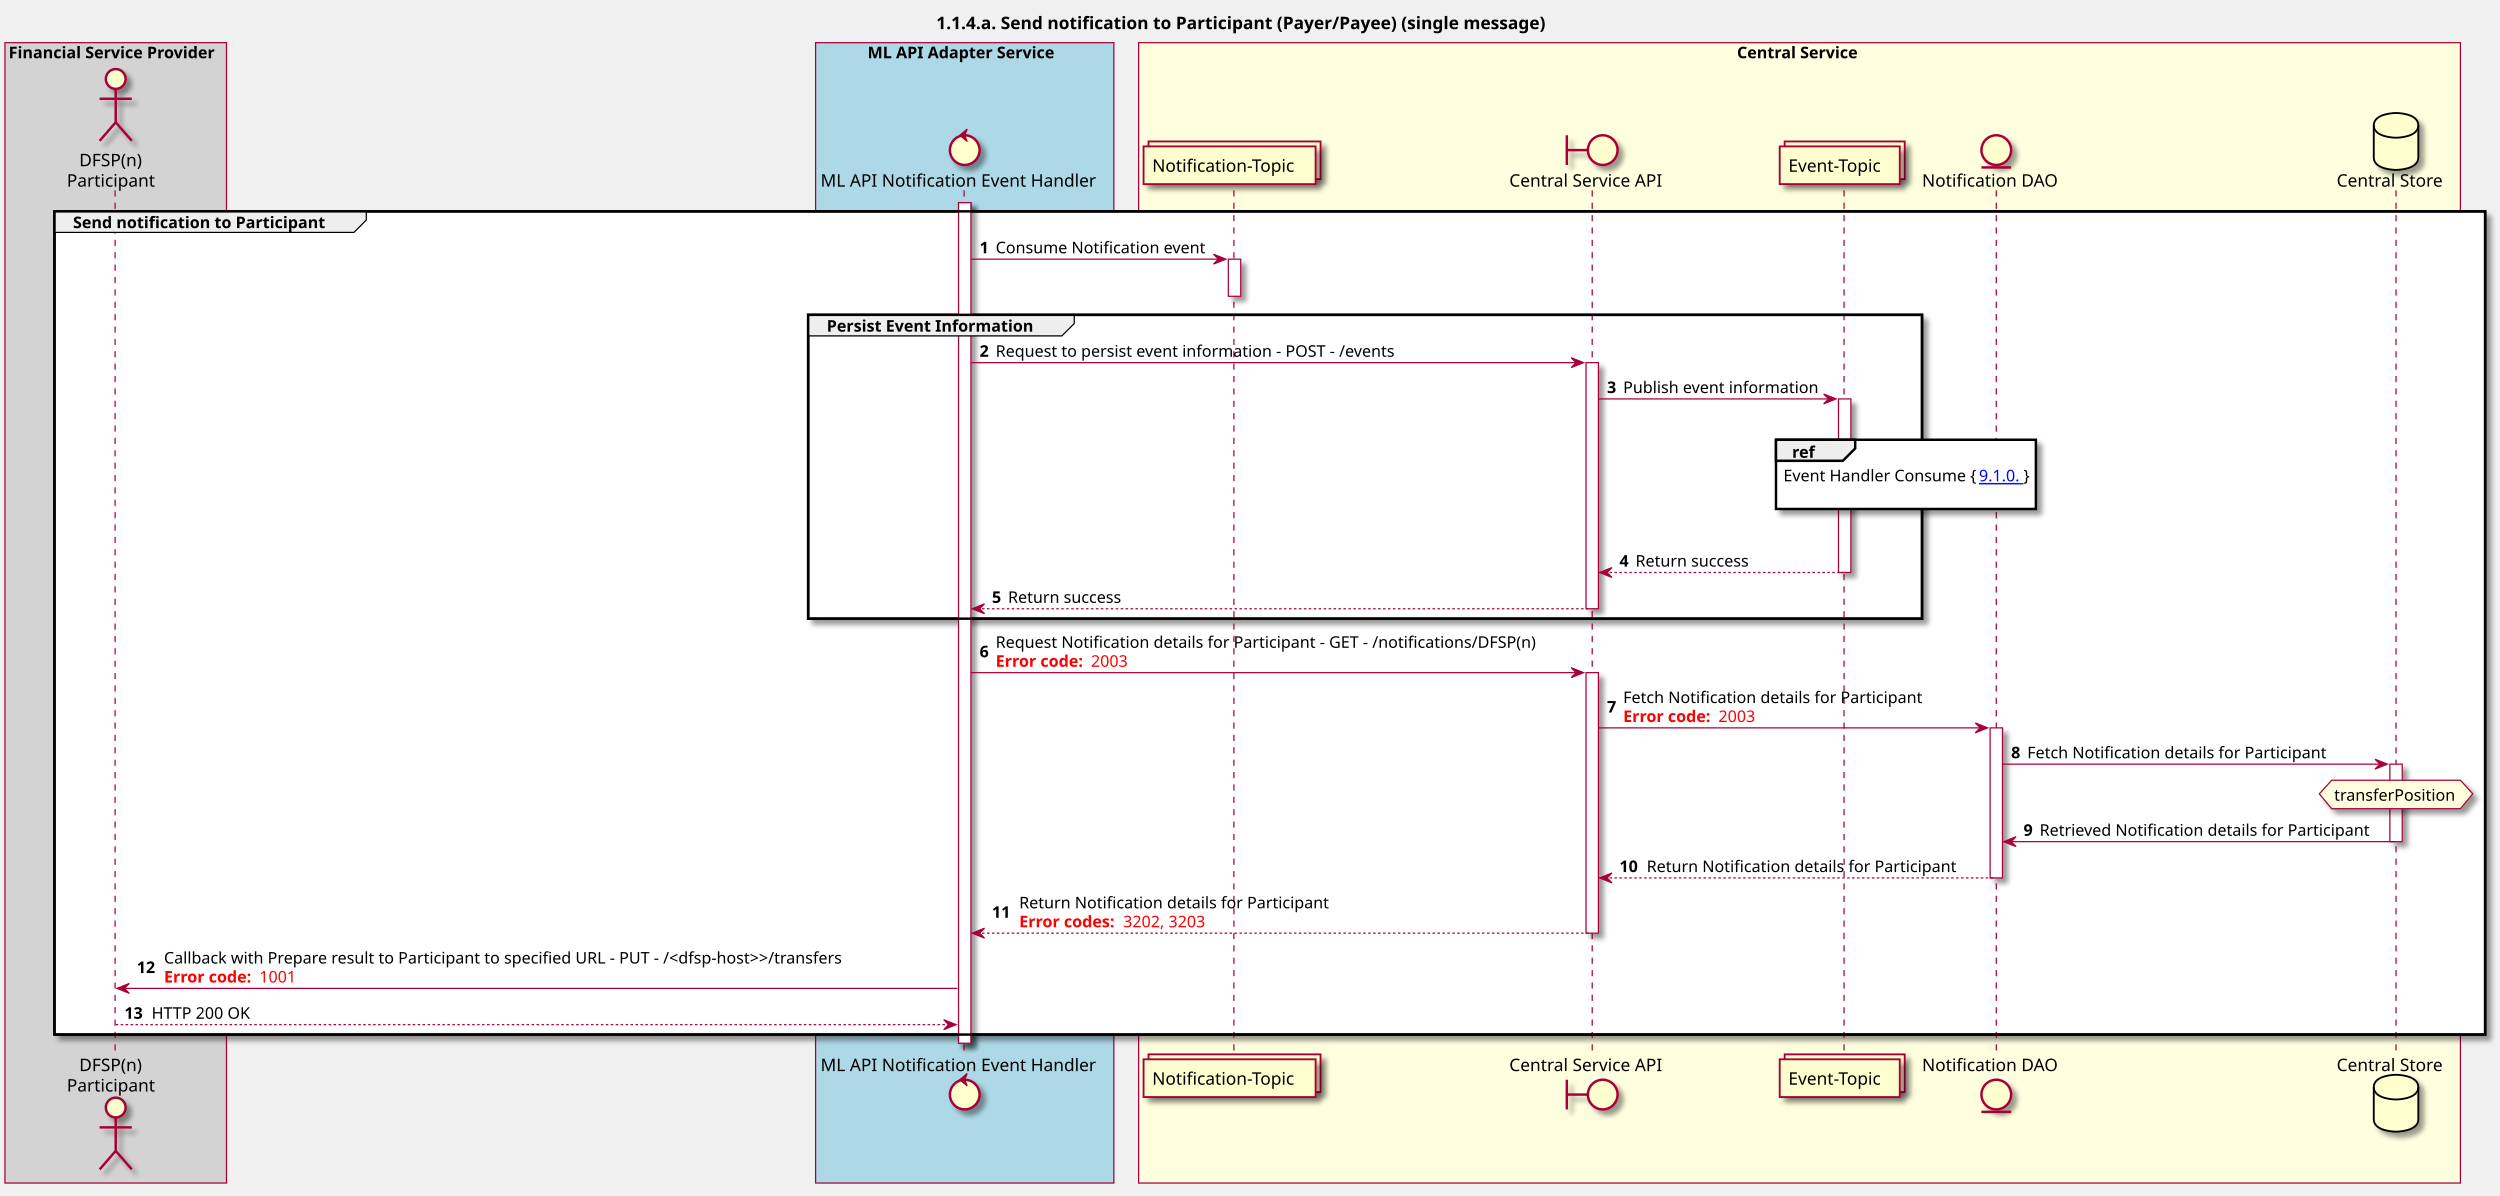
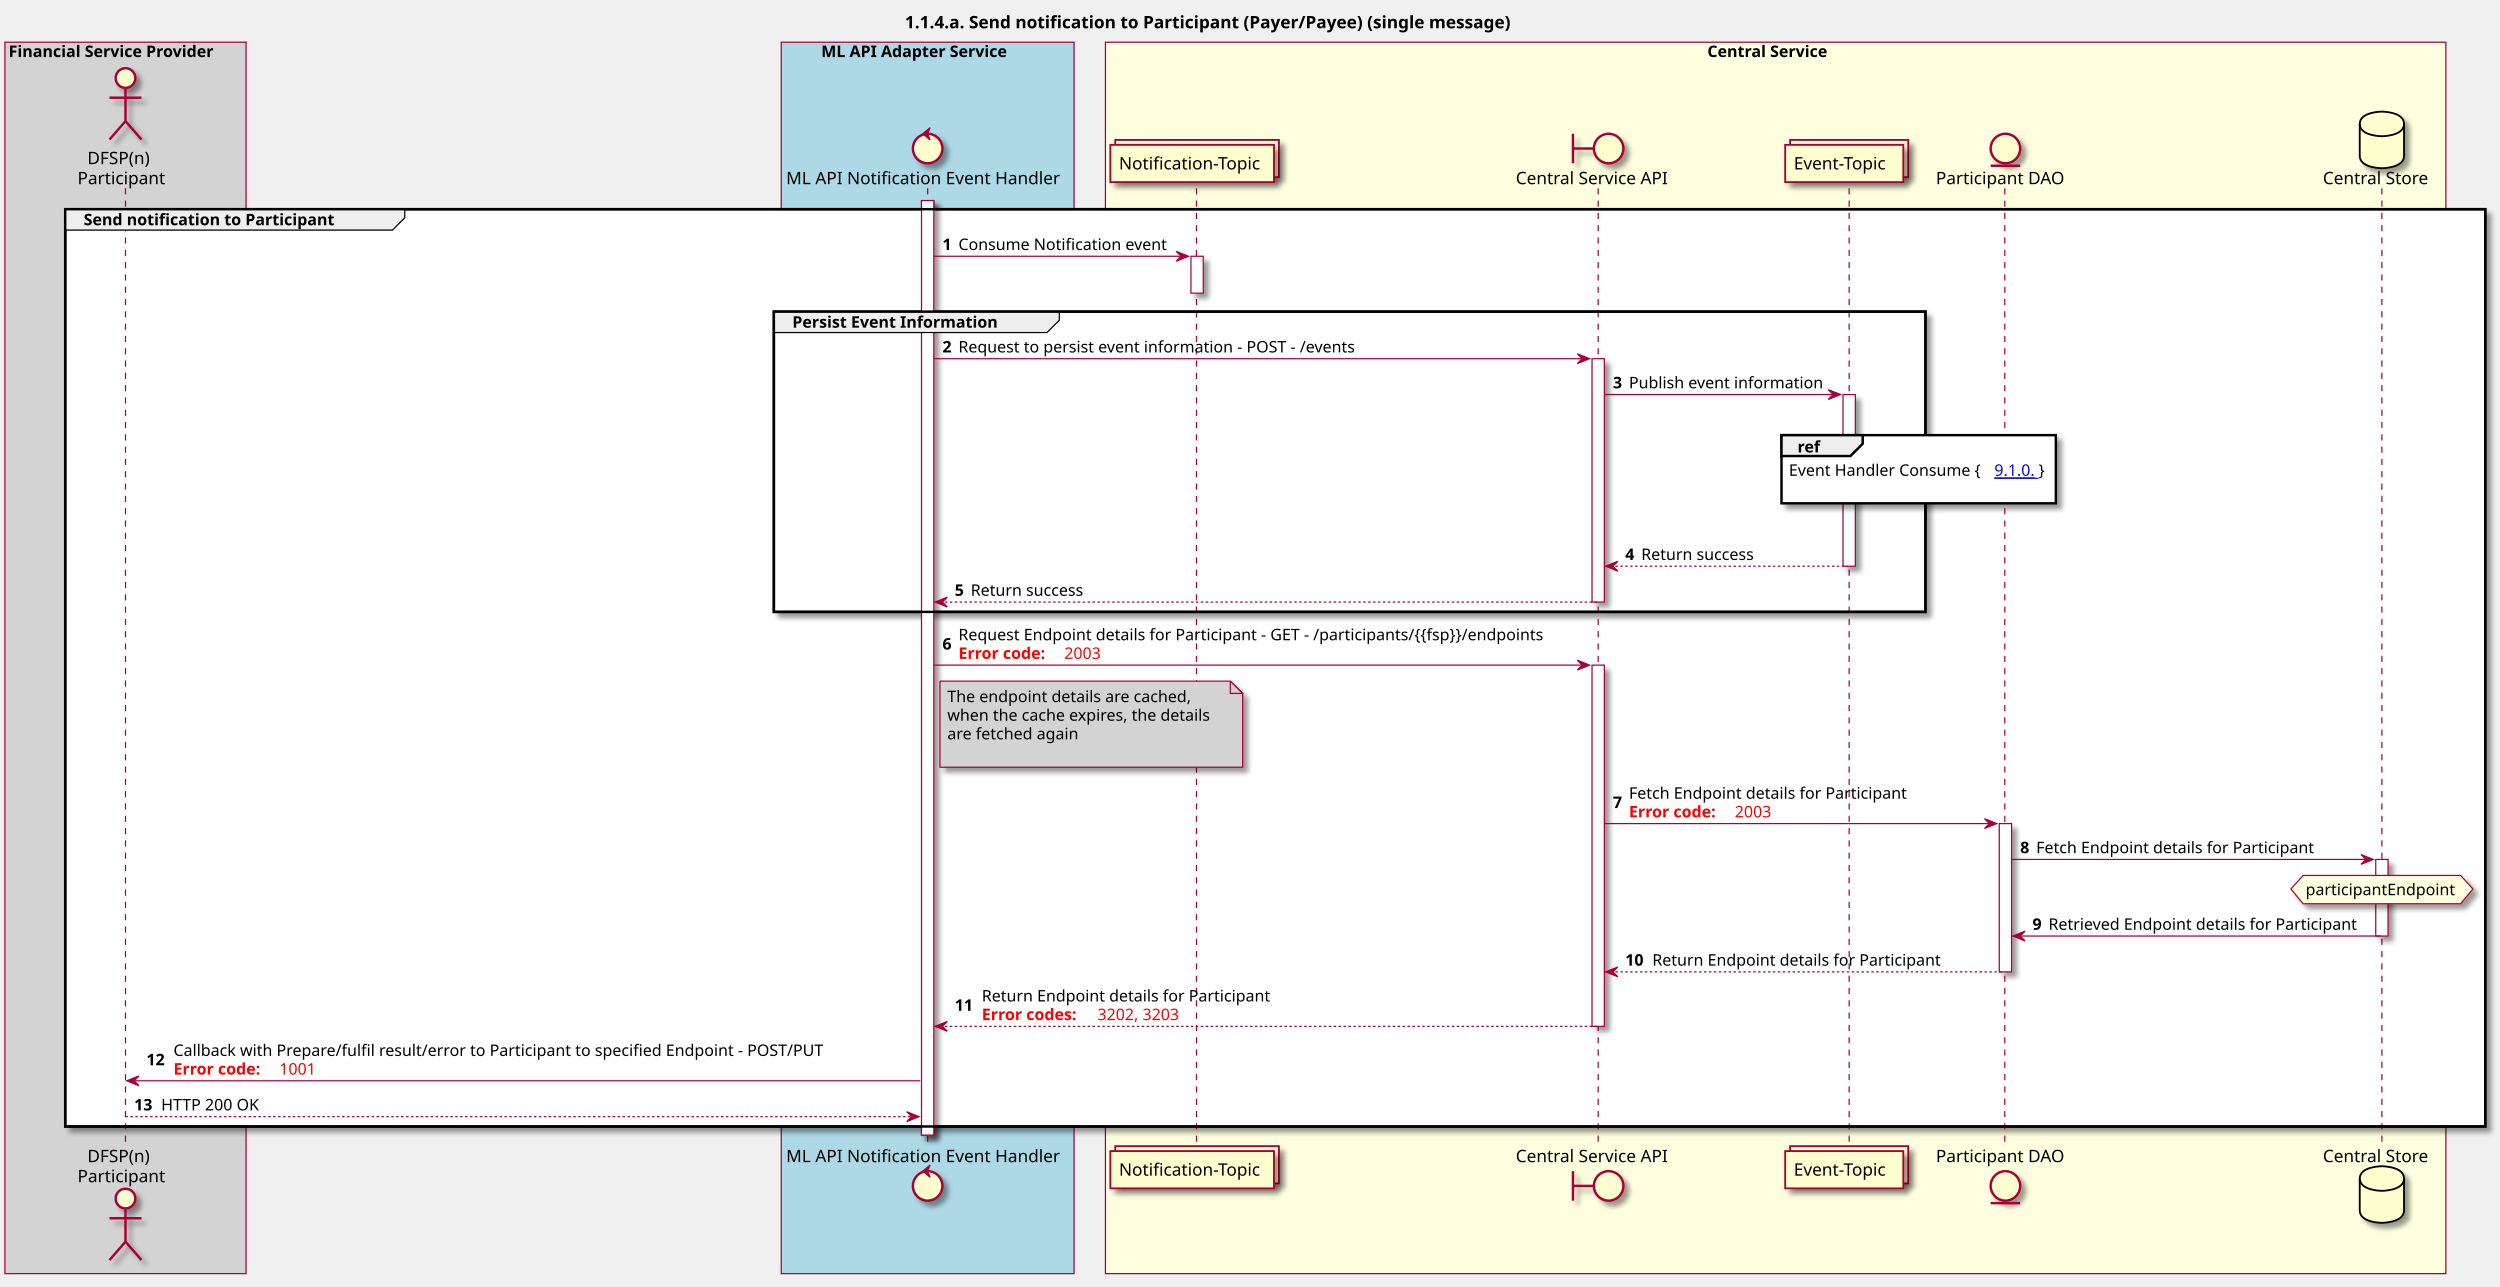
- <svg xmlns="http://www.w3.org/2000/svg" xmlns:xlink="http://www.w3.org/1999/xlink" contentScriptType="application/ecmascript" contentStyleType="text/css" height="966px" preserveAspectRatio="none" style="width:2020px;height:966px;" version="1.1" viewBox="0 0 2020 966" width="2020px" zoomAndPan="magnify">
+ <svg xmlns="http://www.w3.org/2000/svg" xmlns:xlink="http://www.w3.org/1999/xlink" contentScriptType="application/ecmascript" contentStyleType="text/css" height="1046px" preserveAspectRatio="none" style="width:2032px;height:1046px;" version="1.1" viewBox="0 0 2032 1046" width="2032px" zoomAndPan="magnify">
  <defs>
-     <filter height="300%" id="f4esg9w4hob68" width="300%" x="-1" y="-1">
+     <filter height="300%" id="fhhqsnhbnl00g" width="300%" x="-1" y="-1">
      <feGaussianBlur result="blurOut" stdDeviation="2.0" />
      <feColorMatrix in="blurOut" result="blurOut2" type="matrix" values="0 0 0 0 0 0 0 0 0 0 0 0 0 0 0 0 0 0 .4 0" />
      <feOffset dx="4.0" dy="4.0" in="blurOut2" result="blurOut3" />
      <feBlend in="SourceGraphic" in2="blurOut3" mode="normal" />
    </filter>
  </defs>
  <g>
-     <text fill="#000000" font-family="sans-serif" font-size="14" font-weight="bold" lengthAdjust="spacingAndGlyphs" textLength="508" x="756.5" y="23.535">1.1.4.a. Send notification to Participant (Payer/Payee) (single message)</text>
-     <rect fill="#D3D3D3" height="921.406" style="stroke: #A80036; stroke-width: 1.0;" width="179" x="4" y="34.488" />
-     <text fill="#000000" font-family="sans-serif" font-size="13" font-weight="bold" lengthAdjust="spacingAndGlyphs" textLength="173" x="7" y="47.057">Financial Service Provider</text>
-     <rect fill="#ADD8E6" height="921.406" style="stroke: #A80036; stroke-width: 1.0;" width="241" x="659" y="34.488" />
-     <text fill="#000000" font-family="sans-serif" font-size="13" font-weight="bold" lengthAdjust="spacingAndGlyphs" textLength="157" x="701" y="47.057">ML API Adapter Service</text>
-     <rect fill="#FFFFE0" height="921.406" style="stroke: #A80036; stroke-width: 1.0;" width="1068" x="920" y="34.488" />
-     <text fill="#000000" font-family="sans-serif" font-size="13" font-weight="bold" lengthAdjust="spacingAndGlyphs" textLength="101" x="1403.5" y="47.057">Central Service</text>
-     <rect fill="#FFFFFF" filter="url(#f4esg9w4hob68)" height="679.143" style="stroke: #A80036; stroke-width: 1.0;" width="10" x="774.5" y="163.775" />
-     <rect fill="#FFFFFF" filter="url(#f4esg9w4hob68)" height="30" style="stroke: #A80036; stroke-width: 1.0;" width="10" x="992.5" y="209.397" />
-     <rect fill="#FFFFFF" filter="url(#f4esg9w4hob68)" height="198.863" style="stroke: #A80036; stroke-width: 1.0;" width="10" x="1281.5" y="293.018" />
-     <rect fill="#FFFFFF" filter="url(#f4esg9w4hob68)" height="210.484" style="stroke: #A80036; stroke-width: 1.0;" width="10" x="1281.5" y="543.502" />
-     <rect fill="#FFFFFF" filter="url(#f4esg9w4hob68)" height="140.242" style="stroke: #A80036; stroke-width: 1.0;" width="10" x="1485.5" y="322.328" />
-     <rect fill="#FFFFFF" filter="url(#f4esg9w4hob68)" height="121.242" style="stroke: #A80036; stroke-width: 1.0;" width="10" x="1608" y="588.123" />
-     <rect fill="#FFFFFF" filter="url(#f4esg9w4hob68)" height="62.621" style="stroke: #A80036; stroke-width: 1.0;" width="10" x="1931" y="617.434" />
-     <rect fill="#FFFFFF" filter="url(#f4esg9w4hob68)" height="665.143" style="stroke: #000000; stroke-width: 2.0;" width="1964" x="44" y="170.775" />
-     <rect fill="#FFFFFF" filter="url(#f4esg9w4hob68)" height="245.484" style="stroke: #000000; stroke-width: 2.0;" width="900" x="653" y="254.397" />
-     <line style="stroke: #A80036; stroke-width: 1.0; stroke-dasharray: 5.0,5.0;" x1="93" x2="93" y1="153.775" y2="852.918" />
-     <line style="stroke: #A80036; stroke-width: 1.0; stroke-dasharray: 5.0,5.0;" x1="779" x2="779" y1="153.775" y2="852.918" />
-     <line style="stroke: #A80036; stroke-width: 1.0; stroke-dasharray: 5.0,5.0;" x1="997" x2="997" y1="153.775" y2="852.918" />
-     <line style="stroke: #A80036; stroke-width: 1.0; stroke-dasharray: 5.0,5.0;" x1="1286.5" x2="1286.5" y1="153.775" y2="852.918" />
-     <line style="stroke: #A80036; stroke-width: 1.0; stroke-dasharray: 5.0,5.0;" x1="1490" x2="1490" y1="153.775" y2="852.918" />
-     <line style="stroke: #A80036; stroke-width: 1.0; stroke-dasharray: 5.0,5.0;" x1="1613" x2="1613" y1="153.775" y2="852.918" />
-     <line style="stroke: #A80036; stroke-width: 1.0; stroke-dasharray: 5.0,5.0;" x1="1936" x2="1936" y1="153.775" y2="852.918" />
-     <text fill="#000000" font-family="sans-serif" font-size="14" lengthAdjust="spacingAndGlyphs" textLength="53" x="64" y="134.334">DFSP(n)</text>
-     <text fill="#000000" font-family="sans-serif" font-size="14" lengthAdjust="spacingAndGlyphs" textLength="73" x="54" y="150.822">Participant</text>
-     <ellipse cx="93.5" cy="63.799" fill="#FEFECE" filter="url(#f4esg9w4hob68)" rx="8" ry="8" style="stroke: #A80036; stroke-width: 2.0;" />
-     <path d="M93.5,71.799 L93.5,98.799 M80.5,79.799 L106.5,79.799 M93.5,98.799 L80.5,113.799 M93.5,98.799 L106.5,113.799 " fill="none" filter="url(#f4esg9w4hob68)" style="stroke: #A80036; stroke-width: 2.0;" />
-     <text fill="#000000" font-family="sans-serif" font-size="14" lengthAdjust="spacingAndGlyphs" textLength="53" x="64" y="865.453">DFSP(n)</text>
-     <text fill="#000000" font-family="sans-serif" font-size="14" lengthAdjust="spacingAndGlyphs" textLength="73" x="54" y="881.941">Participant</text>
-     <ellipse cx="93.5" cy="894.894" fill="#FEFECE" filter="url(#f4esg9w4hob68)" rx="8" ry="8" style="stroke: #A80036; stroke-width: 2.0;" />
-     <path d="M93.5,902.894 L93.5,929.894 M80.5,910.894 L106.5,910.894 M93.5,929.894 L80.5,944.894 M93.5,929.894 L106.5,944.894 " fill="none" filter="url(#f4esg9w4hob68)" style="stroke: #A80036; stroke-width: 2.0;" />
-     <text fill="#000000" font-family="sans-serif" font-size="14" lengthAdjust="spacingAndGlyphs" textLength="227" x="663" y="150.822">ML API Notification Event Handler</text>
-     <ellipse cx="779.5" cy="121.287" fill="#FEFECE" filter="url(#f4esg9w4hob68)" rx="12" ry="12" style="stroke: #A80036; stroke-width: 2.0;" />
-     <polygon fill="#A80036" points="775.5,109.287,781.5,104.287,779.5,109.287,781.5,114.287,775.5,109.287" style="stroke: #A80036; stroke-width: 1.0;" />
-     <text fill="#000000" font-family="sans-serif" font-size="14" lengthAdjust="spacingAndGlyphs" textLength="227" x="663" y="865.453">ML API Notification Event Handler</text>
-     <ellipse cx="779.5" cy="884.406" fill="#FEFECE" filter="url(#f4esg9w4hob68)" rx="12" ry="12" style="stroke: #A80036; stroke-width: 2.0;" />
-     <polygon fill="#A80036" points="775.5,872.406,781.5,867.406,779.5,872.406,781.5,877.406,775.5,872.406" style="stroke: #A80036; stroke-width: 1.0;" />
-     <rect fill="#FEFECE" filter="url(#f4esg9w4hob68)" height="30.488" style="stroke: #A80036; stroke-width: 1.5;" width="139" x="928" y="114.287" />
-     <rect fill="#FEFECE" filter="url(#f4esg9w4hob68)" height="30.488" style="stroke: #A80036; stroke-width: 1.5;" width="139" x="924" y="118.287" />
-     <text fill="#000000" font-family="sans-serif" font-size="14" lengthAdjust="spacingAndGlyphs" textLength="125" x="931" y="138.822">Notification-Topic</text>
-     <rect fill="#FEFECE" filter="url(#f4esg9w4hob68)" height="30.488" style="stroke: #A80036; stroke-width: 1.5;" width="139" x="928" y="851.918" />
-     <rect fill="#FEFECE" filter="url(#f4esg9w4hob68)" height="30.488" style="stroke: #A80036; stroke-width: 1.5;" width="139" x="924" y="855.918" />
-     <text fill="#000000" font-family="sans-serif" font-size="14" lengthAdjust="spacingAndGlyphs" textLength="125" x="931" y="876.453">Notification-Topic</text>
-     <text fill="#000000" font-family="sans-serif" font-size="14" lengthAdjust="spacingAndGlyphs" textLength="128" x="1219.5" y="150.822">Central Service API</text>
-     <path d="M1266,109.287 L1266,133.287 M1266,121.287 L1283,121.287 " fill="none" filter="url(#f4esg9w4hob68)" style="stroke: #A80036; stroke-width: 2.0;" />
-     <ellipse cx="1295" cy="121.287" fill="#FEFECE" filter="url(#f4esg9w4hob68)" rx="12" ry="12" style="stroke: #A80036; stroke-width: 2.0;" />
-     <text fill="#000000" font-family="sans-serif" font-size="14" lengthAdjust="spacingAndGlyphs" textLength="128" x="1219.5" y="865.453">Central Service API</text>
-     <path d="M1266,872.406 L1266,896.406 M1266,884.406 L1283,884.406 " fill="none" filter="url(#f4esg9w4hob68)" style="stroke: #A80036; stroke-width: 2.0;" />
-     <ellipse cx="1295" cy="884.406" fill="#FEFECE" filter="url(#f4esg9w4hob68)" rx="12" ry="12" style="stroke: #A80036; stroke-width: 2.0;" />
-     <rect fill="#FEFECE" filter="url(#f4esg9w4hob68)" height="30.488" style="stroke: #A80036; stroke-width: 1.5;" width="97" x="1442" y="114.287" />
-     <rect fill="#FEFECE" filter="url(#f4esg9w4hob68)" height="30.488" style="stroke: #A80036; stroke-width: 1.5;" width="97" x="1438" y="118.287" />
-     <text fill="#000000" font-family="sans-serif" font-size="14" lengthAdjust="spacingAndGlyphs" textLength="83" x="1445" y="138.822">Event-Topic</text>
-     <rect fill="#FEFECE" filter="url(#f4esg9w4hob68)" height="30.488" style="stroke: #A80036; stroke-width: 1.5;" width="97" x="1442" y="851.918" />
-     <rect fill="#FEFECE" filter="url(#f4esg9w4hob68)" height="30.488" style="stroke: #A80036; stroke-width: 1.5;" width="97" x="1438" y="855.918" />
-     <text fill="#000000" font-family="sans-serif" font-size="14" lengthAdjust="spacingAndGlyphs" textLength="83" x="1445" y="876.453">Event-Topic</text>
-     <text fill="#000000" font-family="sans-serif" font-size="14" lengthAdjust="spacingAndGlyphs" textLength="114" x="1553" y="150.822">Notification DAO</text>
-     <ellipse cx="1613" cy="121.287" fill="#FEFECE" filter="url(#f4esg9w4hob68)" rx="12" ry="12" style="stroke: #A80036; stroke-width: 2.0;" />
-     <line style="stroke: #A80036; stroke-width: 2.0;" x1="1601" x2="1625" y1="135.287" y2="135.287" />
-     <text fill="#000000" font-family="sans-serif" font-size="14" lengthAdjust="spacingAndGlyphs" textLength="114" x="1553" y="865.453">Notification DAO</text>
-     <ellipse cx="1613" cy="884.406" fill="#FEFECE" filter="url(#f4esg9w4hob68)" rx="12" ry="12" style="stroke: #A80036; stroke-width: 2.0;" />
-     <line style="stroke: #A80036; stroke-width: 2.0;" x1="1601" x2="1625" y1="898.406" y2="898.406" />
-     <text fill="#000000" font-family="sans-serif" font-size="14" lengthAdjust="spacingAndGlyphs" textLength="90" x="1888" y="150.822">Central Store</text>
-     <path d="M1918,101.287 C1918,91.287 1936,91.287 1936,91.287 C1936,91.287 1954,91.287 1954,101.287 L1954,127.287 C1954,137.287 1936,137.287 1936,137.287 C1936,137.287 1918,137.287 1918,127.287 L1918,101.287 " fill="#FEFECE" filter="url(#f4esg9w4hob68)" style="stroke: #000000; stroke-width: 1.5;" />
-     <path d="M1918,101.287 C1918,111.287 1936,111.287 1936,111.287 C1936,111.287 1954,111.287 1954,101.287 " fill="none" style="stroke: #000000; stroke-width: 1.5;" />
-     <text fill="#000000" font-family="sans-serif" font-size="14" lengthAdjust="spacingAndGlyphs" textLength="90" x="1888" y="865.453">Central Store</text>
-     <path d="M1918,878.406 C1918,868.406 1936,868.406 1936,868.406 C1936,868.406 1954,868.406 1954,878.406 L1954,904.406 C1954,914.406 1936,914.406 1936,914.406 C1936,914.406 1918,914.406 1918,904.406 L1918,878.406 " fill="#FEFECE" filter="url(#f4esg9w4hob68)" style="stroke: #000000; stroke-width: 1.5;" />
-     <path d="M1918,878.406 C1918,888.406 1936,888.406 1936,888.406 C1936,888.406 1954,888.406 1954,878.406 " fill="none" style="stroke: #000000; stroke-width: 1.5;" />
-     <rect fill="#FFFFFF" filter="url(#f4esg9w4hob68)" height="679.143" style="stroke: #A80036; stroke-width: 1.0;" width="10" x="774.5" y="163.775" />
-     <rect fill="#FFFFFF" filter="url(#f4esg9w4hob68)" height="30" style="stroke: #A80036; stroke-width: 1.0;" width="10" x="992.5" y="209.397" />
-     <rect fill="#FFFFFF" filter="url(#f4esg9w4hob68)" height="198.863" style="stroke: #A80036; stroke-width: 1.0;" width="10" x="1281.5" y="293.018" />
-     <rect fill="#FFFFFF" filter="url(#f4esg9w4hob68)" height="210.484" style="stroke: #A80036; stroke-width: 1.0;" width="10" x="1281.5" y="543.502" />
-     <rect fill="#FFFFFF" filter="url(#f4esg9w4hob68)" height="140.242" style="stroke: #A80036; stroke-width: 1.0;" width="10" x="1485.5" y="322.328" />
-     <rect fill="#FFFFFF" filter="url(#f4esg9w4hob68)" height="121.242" style="stroke: #A80036; stroke-width: 1.0;" width="10" x="1608" y="588.123" />
-     <rect fill="#FFFFFF" filter="url(#f4esg9w4hob68)" height="62.621" style="stroke: #A80036; stroke-width: 1.0;" width="10" x="1931" y="617.434" />
-     <path d="M44,170.775 L296,170.775 L296,177.775 L286,187.775 L44,187.775 L44,170.775 " fill="#EEEEEE" style="stroke: #000000; stroke-width: 1.0;" />
-     <rect fill="none" height="665.143" style="stroke: #000000; stroke-width: 2.0;" width="1964" x="44" y="170.775" />
-     <text fill="#000000" font-family="sans-serif" font-size="13" font-weight="bold" lengthAdjust="spacingAndGlyphs" textLength="207" x="59" y="184.344">Send notification to Participant</text>
-     <polygon fill="#A80036" points="980.5,205.397,990.5,209.397,980.5,213.397,984.5,209.397" style="stroke: #A80036; stroke-width: 1.0;" />
-     <line style="stroke: #A80036; stroke-width: 1.0;" x1="784.5" x2="986.5" y1="209.397" y2="209.397" />
-     <text fill="#000000" font-family="sans-serif" font-size="13" font-weight="bold" lengthAdjust="spacingAndGlyphs" textLength="9" x="791.5" y="204.654">1</text>
-     <text fill="#000000" font-family="sans-serif" font-size="13" lengthAdjust="spacingAndGlyphs" textLength="176" x="804.5" y="204.654">Consume Notification event</text>
-     <path d="M653,254.397 L868,254.397 L868,261.397 L858,271.397 L653,271.397 L653,254.397 " fill="#EEEEEE" style="stroke: #000000; stroke-width: 1.0;" />
-     <rect fill="none" height="245.484" style="stroke: #000000; stroke-width: 2.0;" width="900" x="653" y="254.397" />
-     <text fill="#000000" font-family="sans-serif" font-size="13" font-weight="bold" lengthAdjust="spacingAndGlyphs" textLength="170" x="668" y="267.965">Persist Event Information</text>
-     <polygon fill="#A80036" points="1269.5,289.018,1279.5,293.018,1269.5,297.018,1273.5,293.018" style="stroke: #A80036; stroke-width: 1.0;" />
-     <line style="stroke: #A80036; stroke-width: 1.0;" x1="784.5" x2="1275.5" y1="293.018" y2="293.018" />
-     <text fill="#000000" font-family="sans-serif" font-size="13" font-weight="bold" lengthAdjust="spacingAndGlyphs" textLength="9" x="791.5" y="288.275">2</text>
-     <text fill="#000000" font-family="sans-serif" font-size="13" lengthAdjust="spacingAndGlyphs" textLength="342" x="804.5" y="288.275">Request to persist event information - POST - /events</text>
-     <polygon fill="#A80036" points="1473.5,318.328,1483.5,322.328,1473.5,326.328,1477.5,322.328" style="stroke: #A80036; stroke-width: 1.0;" />
-     <line style="stroke: #A80036; stroke-width: 1.0;" x1="1291.5" x2="1479.5" y1="322.328" y2="322.328" />
-     <text fill="#000000" font-family="sans-serif" font-size="13" font-weight="bold" lengthAdjust="spacingAndGlyphs" textLength="9" x="1298.5" y="317.586">3</text>
-     <text fill="#000000" font-family="sans-serif" font-size="13" lengthAdjust="spacingAndGlyphs" textLength="162" x="1311.5" y="317.586">Publish event information</text>
-     <rect fill="#FFFFFF" filter="url(#f4esg9w4hob68)" height="55.932" style="stroke: #000000; stroke-width: 2.0;" width="210" x="1435" y="355.328" />
-     <polygon fill="#EEEEEE" points="1435,355.328,1499,355.328,1499,362.328,1489,372.328,1435,372.328,1435,355.328" style="stroke: #000000; stroke-width: 2.0;" />
-     <text fill="#000000" font-family="sans-serif" font-size="13" font-weight="bold" lengthAdjust="spacingAndGlyphs" textLength="19" x="1448" y="369.897">ref</text>
-     <text fill="#000000" font-family="sans-serif" font-size="13" lengthAdjust="spacingAndGlyphs" textLength="158" x="1441" y="388.897">Event Handler Consume {</text>
+     <text fill="#000000" font-family="sans-serif" font-size="14" font-weight="bold" lengthAdjust="spacingAndGlyphs" textLength="562" x="735.5" y="22.995">1.1.4.a. Send notification to Participant (Payer/Payee) (single message)</text>
+     <rect fill="#D3D3D3" height="1000.906" style="stroke: #A80036; stroke-width: 1.0;" width="196" x="4" y="34.297" />
+     <text fill="#000000" font-family="sans-serif" font-size="13" font-weight="bold" lengthAdjust="spacingAndGlyphs" textLength="190" x="7" y="46.364">Financial Service Provider</text>
+     <rect fill="#ADD8E6" height="1000.906" style="stroke: #A80036; stroke-width: 1.0;" width="238" x="635" y="34.297" />
+     <text fill="#000000" font-family="sans-serif" font-size="13" font-weight="bold" lengthAdjust="spacingAndGlyphs" textLength="173" x="667.5" y="46.364">ML API Adapter Service</text>
+     <rect fill="#FFFFE0" height="1000.906" style="stroke: #A80036; stroke-width: 1.0;" width="1089.5" x="898.5" y="34.297" />
+     <text fill="#000000" font-family="sans-serif" font-size="13" font-weight="bold" lengthAdjust="spacingAndGlyphs" textLength="111" x="1387.75" y="46.364">Central Service</text>
+     <rect fill="#FFFFFF" filter="url(#fhhqsnhbnl00g)" height="759.586" style="stroke: #A80036; stroke-width: 1.0;" width="10" x="749" y="163.023" />
+     <rect fill="#FFFFFF" filter="url(#fhhqsnhbnl00g)" height="30" style="stroke: #A80036; stroke-width: 1.0;" width="10" x="968" y="208.289" />
+     <rect fill="#FFFFFF" filter="url(#fhhqsnhbnl00g)" height="197.797" style="stroke: #A80036; stroke-width: 1.0;" width="10" x="1294" y="291.555" />
+     <rect fill="#FFFFFF" filter="url(#fhhqsnhbnl00g)" height="293.594" style="stroke: #A80036; stroke-width: 1.0;" width="10" x="1294" y="540.617" />
+     <rect fill="#FFFFFF" filter="url(#fhhqsnhbnl00g)" height="139.531" style="stroke: #A80036; stroke-width: 1.0;" width="10" x="1498" y="320.688" />
+     <rect fill="#FFFFFF" filter="url(#fhhqsnhbnl00g)" height="120.531" style="stroke: #A80036; stroke-width: 1.0;" width="10" x="1625" y="669.414" />
+     <rect fill="#FFFFFF" filter="url(#fhhqsnhbnl00g)" height="62.266" style="stroke: #A80036; stroke-width: 1.0;" width="10" x="1931" y="698.547" />
+     <rect fill="#FFFFFF" filter="url(#fhhqsnhbnl00g)" height="745.586" style="stroke: #000000; stroke-width: 2.0;" width="1967" x="53" y="170.023" />
+     <rect fill="#FFFFFF" filter="url(#fhhqsnhbnl00g)" height="244.062" style="stroke: #000000; stroke-width: 2.0;" width="936" x="629" y="253.289" />
+     <line style="stroke: #A80036; stroke-width: 1.0; stroke-dasharray: 5.0,5.0;" x1="102" x2="102" y1="153.023" y2="932.609" />
+     <line style="stroke: #A80036; stroke-width: 1.0; stroke-dasharray: 5.0,5.0;" x1="754" x2="754" y1="153.023" y2="932.609" />
+     <line style="stroke: #A80036; stroke-width: 1.0; stroke-dasharray: 5.0,5.0;" x1="972.5" x2="972.5" y1="153.023" y2="932.609" />
+     <line style="stroke: #A80036; stroke-width: 1.0; stroke-dasharray: 5.0,5.0;" x1="1299" x2="1299" y1="153.023" y2="932.609" />
+     <line style="stroke: #A80036; stroke-width: 1.0; stroke-dasharray: 5.0,5.0;" x1="1503" x2="1503" y1="153.023" y2="932.609" />
+     <line style="stroke: #A80036; stroke-width: 1.0; stroke-dasharray: 5.0,5.0;" x1="1629.5" x2="1629.5" y1="153.023" y2="932.609" />
+     <line style="stroke: #A80036; stroke-width: 1.0; stroke-dasharray: 5.0,5.0;" x1="1936" x2="1936" y1="153.023" y2="932.609" />
+     <text fill="#000000" font-family="sans-serif" font-size="14" lengthAdjust="spacingAndGlyphs" textLength="56" x="71" y="133.425">DFSP(n)</text>
+     <text fill="#000000" font-family="sans-serif" font-size="14" lengthAdjust="spacingAndGlyphs" textLength="72" x="63" y="149.722">Participant</text>
+     <ellipse cx="102" cy="63.43" fill="#FEFECE" filter="url(#fhhqsnhbnl00g)" rx="8" ry="8" style="stroke: #A80036; stroke-width: 2.0;" />
+     <path d="M102,71.43 L102,98.43 M89,79.43 L115,79.43 M102,98.43 L89,113.43 M102,98.43 L115,113.43 " fill="none" filter="url(#fhhqsnhbnl00g)" style="stroke: #A80036; stroke-width: 2.0;" />
+     <text fill="#000000" font-family="sans-serif" font-size="14" lengthAdjust="spacingAndGlyphs" textLength="56" x="71" y="944.605">DFSP(n)</text>
+     <text fill="#000000" font-family="sans-serif" font-size="14" lengthAdjust="spacingAndGlyphs" textLength="72" x="63" y="960.901">Participant</text>
+     <ellipse cx="102" cy="974.203" fill="#FEFECE" filter="url(#fhhqsnhbnl00g)" rx="8" ry="8" style="stroke: #A80036; stroke-width: 2.0;" />
+     <path d="M102,982.203 L102,1009.203 M89,990.203 L115,990.203 M102,1009.203 L89,1024.203 M102,1009.203 L115,1024.203 " fill="none" filter="url(#fhhqsnhbnl00g)" style="stroke: #A80036; stroke-width: 2.0;" />
+     <text fill="#000000" font-family="sans-serif" font-size="14" lengthAdjust="spacingAndGlyphs" textLength="224" x="639" y="149.722">ML API Notification Event Handler</text>
+     <ellipse cx="754" cy="120.727" fill="#FEFECE" filter="url(#fhhqsnhbnl00g)" rx="12" ry="12" style="stroke: #A80036; stroke-width: 2.0;" />
+     <polygon fill="#A80036" points="750,108.727,756,103.727,754,108.727,756,113.727,750,108.727" style="stroke: #A80036; stroke-width: 1.0;" />
+     <text fill="#000000" font-family="sans-serif" font-size="14" lengthAdjust="spacingAndGlyphs" textLength="224" x="639" y="944.605">ML API Notification Event Handler</text>
+     <ellipse cx="754" cy="963.906" fill="#FEFECE" filter="url(#fhhqsnhbnl00g)" rx="12" ry="12" style="stroke: #A80036; stroke-width: 2.0;" />
+     <polygon fill="#A80036" points="750,951.906,756,946.906,754,951.906,756,956.906,750,951.906" style="stroke: #A80036; stroke-width: 1.0;" />
+     <rect fill="#FEFECE" filter="url(#fhhqsnhbnl00g)" height="30.297" style="stroke: #A80036; stroke-width: 1.5;" width="133" x="906.5" y="113.727" />
+     <rect fill="#FEFECE" filter="url(#fhhqsnhbnl00g)" height="30.297" style="stroke: #A80036; stroke-width: 1.5;" width="133" x="902.5" y="117.727" />
+     <text fill="#000000" font-family="sans-serif" font-size="14" lengthAdjust="spacingAndGlyphs" textLength="119" x="909.5" y="137.722">Notification-Topic</text>
+     <rect fill="#FEFECE" filter="url(#fhhqsnhbnl00g)" height="30.297" style="stroke: #A80036; stroke-width: 1.5;" width="133" x="906.5" y="931.609" />
+     <rect fill="#FEFECE" filter="url(#fhhqsnhbnl00g)" height="30.297" style="stroke: #A80036; stroke-width: 1.5;" width="133" x="902.5" y="935.609" />
+     <text fill="#000000" font-family="sans-serif" font-size="14" lengthAdjust="spacingAndGlyphs" textLength="119" x="909.5" y="955.605">Notification-Topic</text>
+     <text fill="#000000" font-family="sans-serif" font-size="14" lengthAdjust="spacingAndGlyphs" textLength="128" x="1232" y="149.722">Central Service API</text>
+     <path d="M1278.5,108.727 L1278.5,132.727 M1278.5,120.727 L1295.5,120.727 " fill="none" filter="url(#fhhqsnhbnl00g)" style="stroke: #A80036; stroke-width: 2.0;" />
+     <ellipse cx="1307.5" cy="120.727" fill="#FEFECE" filter="url(#fhhqsnhbnl00g)" rx="12" ry="12" style="stroke: #A80036; stroke-width: 2.0;" />
+     <text fill="#000000" font-family="sans-serif" font-size="14" lengthAdjust="spacingAndGlyphs" textLength="128" x="1232" y="944.605">Central Service API</text>
+     <path d="M1278.5,951.906 L1278.5,975.906 M1278.5,963.906 L1295.5,963.906 " fill="none" filter="url(#fhhqsnhbnl00g)" style="stroke: #A80036; stroke-width: 2.0;" />
+     <ellipse cx="1307.5" cy="963.906" fill="#FEFECE" filter="url(#fhhqsnhbnl00g)" rx="12" ry="12" style="stroke: #A80036; stroke-width: 2.0;" />
+     <rect fill="#FEFECE" filter="url(#fhhqsnhbnl00g)" height="30.297" style="stroke: #A80036; stroke-width: 1.5;" width="96" x="1455" y="113.727" />
+     <rect fill="#FEFECE" filter="url(#fhhqsnhbnl00g)" height="30.297" style="stroke: #A80036; stroke-width: 1.5;" width="96" x="1451" y="117.727" />
+     <text fill="#000000" font-family="sans-serif" font-size="14" lengthAdjust="spacingAndGlyphs" textLength="82" x="1458" y="137.722">Event-Topic</text>
+     <rect fill="#FEFECE" filter="url(#fhhqsnhbnl00g)" height="30.297" style="stroke: #A80036; stroke-width: 1.5;" width="96" x="1455" y="931.609" />
+     <rect fill="#FEFECE" filter="url(#fhhqsnhbnl00g)" height="30.297" style="stroke: #A80036; stroke-width: 1.5;" width="96" x="1451" y="935.609" />
+     <text fill="#000000" font-family="sans-serif" font-size="14" lengthAdjust="spacingAndGlyphs" textLength="82" x="1458" y="955.605">Event-Topic</text>
+     <text fill="#000000" font-family="sans-serif" font-size="14" lengthAdjust="spacingAndGlyphs" textLength="107" x="1573.5" y="149.722">Participant DAO</text>
+     <ellipse cx="1630" cy="120.727" fill="#FEFECE" filter="url(#fhhqsnhbnl00g)" rx="12" ry="12" style="stroke: #A80036; stroke-width: 2.0;" />
+     <line style="stroke: #A80036; stroke-width: 2.0;" x1="1618" x2="1642" y1="134.727" y2="134.727" />
+     <text fill="#000000" font-family="sans-serif" font-size="14" lengthAdjust="spacingAndGlyphs" textLength="107" x="1573.5" y="944.605">Participant DAO</text>
+     <ellipse cx="1630" cy="963.906" fill="#FEFECE" filter="url(#fhhqsnhbnl00g)" rx="12" ry="12" style="stroke: #A80036; stroke-width: 2.0;" />
+     <line style="stroke: #A80036; stroke-width: 2.0;" x1="1618" x2="1642" y1="977.906" y2="977.906" />
+     <text fill="#000000" font-family="sans-serif" font-size="14" lengthAdjust="spacingAndGlyphs" textLength="90" x="1888" y="149.722">Central Store</text>
+     <path d="M1918,100.727 C1918,90.727 1936,90.727 1936,90.727 C1936,90.727 1954,90.727 1954,100.727 L1954,126.727 C1954,136.727 1936,136.727 1936,136.727 C1936,136.727 1918,136.727 1918,126.727 L1918,100.727 " fill="#FEFECE" filter="url(#fhhqsnhbnl00g)" style="stroke: #000000; stroke-width: 1.5;" />
+     <path d="M1918,100.727 C1918,110.727 1936,110.727 1936,110.727 C1936,110.727 1954,110.727 1954,100.727 " fill="none" style="stroke: #000000; stroke-width: 1.5;" />
+     <text fill="#000000" font-family="sans-serif" font-size="14" lengthAdjust="spacingAndGlyphs" textLength="90" x="1888" y="944.605">Central Store</text>
+     <path d="M1918,957.906 C1918,947.906 1936,947.906 1936,947.906 C1936,947.906 1954,947.906 1954,957.906 L1954,983.906 C1954,993.906 1936,993.906 1936,993.906 C1936,993.906 1918,993.906 1918,983.906 L1918,957.906 " fill="#FEFECE" filter="url(#fhhqsnhbnl00g)" style="stroke: #000000; stroke-width: 1.5;" />
+     <path d="M1918,957.906 C1918,967.906 1936,967.906 1936,967.906 C1936,967.906 1954,967.906 1954,957.906 " fill="none" style="stroke: #000000; stroke-width: 1.5;" />
+     <rect fill="#FFFFFF" filter="url(#fhhqsnhbnl00g)" height="759.586" style="stroke: #A80036; stroke-width: 1.0;" width="10" x="749" y="163.023" />
+     <rect fill="#FFFFFF" filter="url(#fhhqsnhbnl00g)" height="30" style="stroke: #A80036; stroke-width: 1.0;" width="10" x="968" y="208.289" />
+     <rect fill="#FFFFFF" filter="url(#fhhqsnhbnl00g)" height="197.797" style="stroke: #A80036; stroke-width: 1.0;" width="10" x="1294" y="291.555" />
+     <rect fill="#FFFFFF" filter="url(#fhhqsnhbnl00g)" height="293.594" style="stroke: #A80036; stroke-width: 1.0;" width="10" x="1294" y="540.617" />
+     <rect fill="#FFFFFF" filter="url(#fhhqsnhbnl00g)" height="139.531" style="stroke: #A80036; stroke-width: 1.0;" width="10" x="1498" y="320.688" />
+     <rect fill="#FFFFFF" filter="url(#fhhqsnhbnl00g)" height="120.531" style="stroke: #A80036; stroke-width: 1.0;" width="10" x="1625" y="669.414" />
+     <rect fill="#FFFFFF" filter="url(#fhhqsnhbnl00g)" height="62.266" style="stroke: #A80036; stroke-width: 1.0;" width="10" x="1931" y="698.547" />
+     <path d="M53,170.023 L329,170.023 L329,177.023 L319,187.023 L53,187.023 L53,170.023 " fill="#EEEEEE" style="stroke: #000000; stroke-width: 1.0;" />
+     <rect fill="none" height="745.586" style="stroke: #000000; stroke-width: 2.0;" width="1967" x="53" y="170.023" />
+     <text fill="#000000" font-family="sans-serif" font-size="13" font-weight="bold" lengthAdjust="spacingAndGlyphs" textLength="231" x="68" y="183.09">Send notification to Participant</text>
+     <polygon fill="#A80036" points="956,204.289,966,208.289,956,212.289,960,208.289" style="stroke: #A80036; stroke-width: 1.0;" />
+     <line style="stroke: #A80036; stroke-width: 1.0;" x1="759" x2="962" y1="208.289" y2="208.289" />
+     <text fill="#000000" font-family="sans-serif" font-size="13" font-weight="bold" lengthAdjust="spacingAndGlyphs" textLength="9" x="766" y="203.223">1</text>
+     <text fill="#000000" font-family="sans-serif" font-size="13" lengthAdjust="spacingAndGlyphs" textLength="177" x="779" y="203.223">Consume Notification event</text>
+     <path d="M629,253.289 L861,253.289 L861,260.289 L851,270.289 L629,270.289 L629,253.289 " fill="#EEEEEE" style="stroke: #000000; stroke-width: 1.0;" />
+     <rect fill="none" height="244.062" style="stroke: #000000; stroke-width: 2.0;" width="936" x="629" y="253.289" />
+     <text fill="#000000" font-family="sans-serif" font-size="13" font-weight="bold" lengthAdjust="spacingAndGlyphs" textLength="187" x="644" y="266.356">Persist Event Information</text>
+     <polygon fill="#A80036" points="1282,287.555,1292,291.555,1282,295.555,1286,291.555" style="stroke: #A80036; stroke-width: 1.0;" />
+     <line style="stroke: #A80036; stroke-width: 1.0;" x1="759" x2="1288" y1="291.555" y2="291.555" />
+     <text fill="#000000" font-family="sans-serif" font-size="13" font-weight="bold" lengthAdjust="spacingAndGlyphs" textLength="9" x="766" y="286.489">2</text>
+     <text fill="#000000" font-family="sans-serif" font-size="13" lengthAdjust="spacingAndGlyphs" textLength="340" x="779" y="286.489">Request to persist event information - POST - /events</text>
+     <polygon fill="#A80036" points="1486,316.688,1496,320.688,1486,324.688,1490,320.688" style="stroke: #A80036; stroke-width: 1.0;" />
+     <line style="stroke: #A80036; stroke-width: 1.0;" x1="1304" x2="1492" y1="320.688" y2="320.688" />
+     <text fill="#000000" font-family="sans-serif" font-size="13" font-weight="bold" lengthAdjust="spacingAndGlyphs" textLength="9" x="1311" y="315.622">3</text>
+     <text fill="#000000" font-family="sans-serif" font-size="13" lengthAdjust="spacingAndGlyphs" textLength="162" x="1324" y="315.622">Publish event information</text>
+     <rect fill="#FFFFFF" filter="url(#fhhqsnhbnl00g)" height="55.398" style="stroke: #000000; stroke-width: 2.0;" width="223" x="1448" y="353.688" />
+     <polygon fill="#EEEEEE" points="1448,353.688,1514,353.688,1514,360.688,1504,370.688,1448,370.688,1448,353.688" style="stroke: #000000; stroke-width: 2.0;" />
+     <text fill="#000000" font-family="sans-serif" font-size="13" font-weight="bold" lengthAdjust="spacingAndGlyphs" textLength="21" x="1461" y="367.754">ref</text>
+     <text fill="#000000" font-family="sans-serif" font-size="13" lengthAdjust="spacingAndGlyphs" textLength="167" x="1454" y="386.754">Event Handler Consume {</text>
    <a target="_top" xlink:actuate="onRequest" xlink:href="https://github.com/mojaloop/docs/blob/develop/CentralServices/seq_diagrams/seq-event-9.1.0.svg" xlink:show="new" xlink:title="https://github.com/mojaloop/docs/blob/develop/CentralServices/seq_diagrams/seq-event-9.1.0.svg" xlink:type="simple">
-       <text fill="#0000FF" font-family="sans-serif" font-size="13" lengthAdjust="spacingAndGlyphs" text-decoration="underline" textLength="36" x="1599" y="388.897">9.1.0.</text>
-       <line style="stroke: #0000FF; stroke-width: 1.0;" x1="1599" x2="1635" y1="390.897" y2="390.897" />
+       <text fill="#0000FF" font-family="sans-serif" font-size="13" lengthAdjust="spacingAndGlyphs" text-decoration="underline" textLength="36" x="1621" y="386.754">9.1.0.</text>
+       <line style="stroke: #0000FF; stroke-width: 1.0;" x1="1621" x2="1657" y1="388.754" y2="388.754" />
    </a>
-     <text fill="#000000" font-family="sans-serif" font-size="13" lengthAdjust="spacingAndGlyphs" textLength="4" x="1635" y="388.897">}</text>
-     <text fill="#000000" font-family="sans-serif" font-size="13" lengthAdjust="spacingAndGlyphs" textLength="0" x="1445" y="404.207" />
-     <polygon fill="#A80036" points="1302.5,458.57,1292.5,462.57,1302.5,466.57,1298.5,462.57" style="stroke: #A80036; stroke-width: 1.0;" />
-     <line style="stroke: #A80036; stroke-width: 1.0; stroke-dasharray: 2.0,2.0;" x1="1296.5" x2="1489.5" y1="462.57" y2="462.57" />
-     <text fill="#000000" font-family="sans-serif" font-size="13" font-weight="bold" lengthAdjust="spacingAndGlyphs" textLength="9" x="1308.5" y="457.828">4</text>
-     <text fill="#000000" font-family="sans-serif" font-size="13" lengthAdjust="spacingAndGlyphs" textLength="95" x="1321.5" y="457.828">Return success</text>
-     <polygon fill="#A80036" points="795.5,487.881,785.5,491.881,795.5,495.881,791.5,491.881" style="stroke: #A80036; stroke-width: 1.0;" />
-     <line style="stroke: #A80036; stroke-width: 1.0; stroke-dasharray: 2.0,2.0;" x1="789.5" x2="1285.5" y1="491.881" y2="491.881" />
-     <text fill="#000000" font-family="sans-serif" font-size="13" font-weight="bold" lengthAdjust="spacingAndGlyphs" textLength="9" x="801.5" y="487.139">5</text>
-     <text fill="#000000" font-family="sans-serif" font-size="13" lengthAdjust="spacingAndGlyphs" textLength="95" x="814.5" y="487.139">Return success</text>
-     <polygon fill="#A80036" points="1269.5,539.502,1279.5,543.502,1269.5,547.502,1273.5,543.502" style="stroke: #A80036; stroke-width: 1.0;" />
-     <line style="stroke: #A80036; stroke-width: 1.0;" x1="784.5" x2="1275.5" y1="543.502" y2="543.502" />
-     <text fill="#000000" font-family="sans-serif" font-size="13" font-weight="bold" lengthAdjust="spacingAndGlyphs" textLength="9" x="791.5" y="531.105">6</text>
-     <text fill="#000000" font-family="sans-serif" font-size="13" lengthAdjust="spacingAndGlyphs" textLength="465" x="804.5" y="523.449">Request Notification details for Participant - GET - /notifications/DFSP(n)</text>
-     <text fill="#FF0000" font-family="sans-serif" font-size="13" font-weight="bold" lengthAdjust="spacingAndGlyphs" textLength="73" x="804.5" y="538.76">Error code:</text>
-     <text fill="#FF0000" font-family="sans-serif" font-size="13" lengthAdjust="spacingAndGlyphs" textLength="32" x="881.5" y="538.76">2003</text>
-     <polygon fill="#A80036" points="1596,584.123,1606,588.123,1596,592.123,1600,588.123" style="stroke: #A80036; stroke-width: 1.0;" />
-     <line style="stroke: #A80036; stroke-width: 1.0;" x1="1291.5" x2="1602" y1="588.123" y2="588.123" />
-     <text fill="#000000" font-family="sans-serif" font-size="13" font-weight="bold" lengthAdjust="spacingAndGlyphs" textLength="9" x="1298.5" y="575.726">7</text>
-     <text fill="#000000" font-family="sans-serif" font-size="13" lengthAdjust="spacingAndGlyphs" textLength="252" x="1311.5" y="568.07">Fetch Notification details for Participant</text>
-     <text fill="#FF0000" font-family="sans-serif" font-size="13" font-weight="bold" lengthAdjust="spacingAndGlyphs" textLength="73" x="1311.5" y="583.381">Error code:</text>
-     <text fill="#FF0000" font-family="sans-serif" font-size="13" lengthAdjust="spacingAndGlyphs" textLength="32" x="1388.5" y="583.381">2003</text>
-     <polygon fill="#A80036" points="1919,613.434,1929,617.434,1919,621.434,1923,617.434" style="stroke: #A80036; stroke-width: 1.0;" />
-     <line style="stroke: #A80036; stroke-width: 1.0;" x1="1618" x2="1925" y1="617.434" y2="617.434" />
-     <text fill="#000000" font-family="sans-serif" font-size="13" font-weight="bold" lengthAdjust="spacingAndGlyphs" textLength="9" x="1625" y="612.691">8</text>
-     <text fill="#000000" font-family="sans-serif" font-size="13" lengthAdjust="spacingAndGlyphs" textLength="252" x="1638" y="612.691">Fetch Notification details for Participant</text>
-     <polygon fill="#FFFFE0" filter="url(#f4esg9w4hob68)" points="1884,630.434,1988,630.434,1998,641.434,1988,653.434,1884,653.434,1874,641.434,1884,630.434" style="stroke: #A80036; stroke-width: 1.0;" />
-     <text fill="#000000" font-family="sans-serif" font-size="13" lengthAdjust="spacingAndGlyphs" textLength="100" x="1886" y="647.002">transferPosition</text>
-     <polygon fill="#A80036" points="1629,676.055,1619,680.055,1629,684.055,1625,680.055" style="stroke: #A80036; stroke-width: 1.0;" />
-     <line style="stroke: #A80036; stroke-width: 1.0;" x1="1623" x2="1935" y1="680.055" y2="680.055" />
-     <text fill="#000000" font-family="sans-serif" font-size="13" font-weight="bold" lengthAdjust="spacingAndGlyphs" textLength="9" x="1635" y="675.312">9</text>
-     <text fill="#000000" font-family="sans-serif" font-size="13" lengthAdjust="spacingAndGlyphs" textLength="276" x="1648" y="675.312">Retrieved Notification details for Participant</text>
-     <polygon fill="#A80036" points="1302.5,705.365,1292.5,709.365,1302.5,713.365,1298.5,709.365" style="stroke: #A80036; stroke-width: 1.0;" />
-     <line style="stroke: #A80036; stroke-width: 1.0; stroke-dasharray: 2.0,2.0;" x1="1296.5" x2="1612" y1="709.365" y2="709.365" />
-     <text fill="#000000" font-family="sans-serif" font-size="13" font-weight="bold" lengthAdjust="spacingAndGlyphs" textLength="18" x="1308.5" y="704.623">10</text>
-     <text fill="#000000" font-family="sans-serif" font-size="13" lengthAdjust="spacingAndGlyphs" textLength="259" x="1330.5" y="704.623">Return Notification details for Participant</text>
-     <polygon fill="#A80036" points="795.5,749.986,785.5,753.986,795.5,757.986,791.5,753.986" style="stroke: #A80036; stroke-width: 1.0;" />
-     <line style="stroke: #A80036; stroke-width: 1.0; stroke-dasharray: 2.0,2.0;" x1="789.5" x2="1285.5" y1="753.986" y2="753.986" />
-     <text fill="#000000" font-family="sans-serif" font-size="13" font-weight="bold" lengthAdjust="spacingAndGlyphs" textLength="18" x="801.5" y="741.589">11</text>
-     <text fill="#000000" font-family="sans-serif" font-size="13" lengthAdjust="spacingAndGlyphs" textLength="259" x="823.5" y="733.934">Return Notification details for Participant</text>
-     <text fill="#FF0000" font-family="sans-serif" font-size="13" font-weight="bold" lengthAdjust="spacingAndGlyphs" textLength="80" x="823.5" y="749.244">Error codes:</text>
-     <text fill="#FF0000" font-family="sans-serif" font-size="13" lengthAdjust="spacingAndGlyphs" textLength="72" x="907.5" y="749.244">3202, 3203</text>
-     <polygon fill="#A80036" points="104.5,794.607,94.5,798.607,104.5,802.607,100.5,798.607" style="stroke: #A80036; stroke-width: 1.0;" />
-     <line style="stroke: #A80036; stroke-width: 1.0;" x1="98.5" x2="773.5" y1="798.607" y2="798.607" />
-     <text fill="#000000" font-family="sans-serif" font-size="13" font-weight="bold" lengthAdjust="spacingAndGlyphs" textLength="18" x="110.5" y="786.21">12</text>
-     <text fill="#000000" font-family="sans-serif" font-size="13" lengthAdjust="spacingAndGlyphs" textLength="589" x="132.5" y="778.555">Callback with Prepare result to Participant to specified URL - PUT - /&lt;dfsp-host&gt;&gt;/transfers</text>
-     <text fill="#FF0000" font-family="sans-serif" font-size="13" font-weight="bold" lengthAdjust="spacingAndGlyphs" textLength="73" x="132.5" y="793.865">Error code:</text>
-     <text fill="#FF0000" font-family="sans-serif" font-size="13" lengthAdjust="spacingAndGlyphs" textLength="32" x="209.5" y="793.865">1001</text>
-     <polygon fill="#A80036" points="762.5,823.918,772.5,827.918,762.5,831.918,766.5,827.918" style="stroke: #A80036; stroke-width: 1.0;" />
-     <line style="stroke: #A80036; stroke-width: 1.0; stroke-dasharray: 2.0,2.0;" x1="93.5" x2="768.5" y1="827.918" y2="827.918" />
-     <text fill="#000000" font-family="sans-serif" font-size="13" font-weight="bold" lengthAdjust="spacingAndGlyphs" textLength="18" x="100.5" y="823.176">13</text>
-     <text fill="#000000" font-family="sans-serif" font-size="13" lengthAdjust="spacingAndGlyphs" textLength="83" x="122.5" y="823.176">HTTP 200 OK</text>
+     <text fill="#000000" font-family="sans-serif" font-size="13" lengthAdjust="spacingAndGlyphs" textLength="8" x="1657" y="386.754">}</text>
+     <text fill="#000000" font-family="sans-serif" font-size="13" lengthAdjust="spacingAndGlyphs" textLength="0" x="1458" y="401.887" />
+     <polygon fill="#A80036" points="1315,456.219,1305,460.219,1315,464.219,1311,460.219" style="stroke: #A80036; stroke-width: 1.0;" />
+     <line style="stroke: #A80036; stroke-width: 1.0; stroke-dasharray: 2.0,2.0;" x1="1309" x2="1502" y1="460.219" y2="460.219" />
+     <text fill="#000000" font-family="sans-serif" font-size="13" font-weight="bold" lengthAdjust="spacingAndGlyphs" textLength="9" x="1321" y="455.153">4</text>
+     <text fill="#000000" font-family="sans-serif" font-size="13" lengthAdjust="spacingAndGlyphs" textLength="97" x="1334" y="455.153">Return success</text>
+     <polygon fill="#A80036" points="770,485.352,760,489.352,770,493.352,766,489.352" style="stroke: #A80036; stroke-width: 1.0;" />
+     <line style="stroke: #A80036; stroke-width: 1.0; stroke-dasharray: 2.0,2.0;" x1="764" x2="1298" y1="489.352" y2="489.352" />
+     <text fill="#000000" font-family="sans-serif" font-size="13" font-weight="bold" lengthAdjust="spacingAndGlyphs" textLength="9" x="776" y="484.286">5</text>
+     <text fill="#000000" font-family="sans-serif" font-size="13" lengthAdjust="spacingAndGlyphs" textLength="97" x="789" y="484.286">Return success</text>
+     <polygon fill="#A80036" points="1282,536.617,1292,540.617,1282,544.617,1286,540.617" style="stroke: #A80036; stroke-width: 1.0;" />
+     <line style="stroke: #A80036; stroke-width: 1.0;" x1="759" x2="1288" y1="540.617" y2="540.617" />
+     <text fill="#000000" font-family="sans-serif" font-size="13" font-weight="bold" lengthAdjust="spacingAndGlyphs" textLength="9" x="766" y="527.985">6</text>
+     <text fill="#000000" font-family="sans-serif" font-size="13" lengthAdjust="spacingAndGlyphs" textLength="503" x="779" y="520.418">Request Endpoint details for Participant - GET - /participants/{{fsp}}/endpoints</text>
+     <text fill="#FF0000" font-family="sans-serif" font-size="13" font-weight="bold" lengthAdjust="spacingAndGlyphs" textLength="82" x="779" y="535.551">Error code:</text>
+     <text fill="#FF0000" font-family="sans-serif" font-size="13" lengthAdjust="spacingAndGlyphs" textLength="32" x="865" y="535.551">2003</text>
+     <path d="M764,553.617 L764,623.617 L1010,623.617 L1010,563.617 L1000,553.617 L764,553.617 " fill="#D3D3D3" filter="url(#fhhqsnhbnl00g)" style="stroke: #A80036; stroke-width: 1.0;" />
+     <path d="M1000,553.617 L1000,563.617 L1010,563.617 L1000,553.617 " fill="#D3D3D3" style="stroke: #A80036; stroke-width: 1.0;" />
+     <text fill="#000000" font-family="sans-serif" font-size="13" lengthAdjust="spacingAndGlyphs" textLength="208" x="770" y="570.684">The endpoint details are cached,</text>
+     <text fill="#000000" font-family="sans-serif" font-size="13" lengthAdjust="spacingAndGlyphs" textLength="225" x="770" y="585.817">when the cache expires, the details</text>
+     <text fill="#000000" font-family="sans-serif" font-size="13" lengthAdjust="spacingAndGlyphs" textLength="112" x="770" y="600.95">are fetched again</text>
+     <text fill="#000000" font-family="sans-serif" font-size="13" lengthAdjust="spacingAndGlyphs" textLength="0" x="774" y="616.082" />
+     <polygon fill="#A80036" points="1613,665.414,1623,669.414,1613,673.414,1617,669.414" style="stroke: #A80036; stroke-width: 1.0;" />
+     <line style="stroke: #A80036; stroke-width: 1.0;" x1="1304" x2="1619" y1="669.414" y2="669.414" />
+     <text fill="#000000" font-family="sans-serif" font-size="13" font-weight="bold" lengthAdjust="spacingAndGlyphs" textLength="9" x="1311" y="656.782">7</text>
+     <text fill="#000000" font-family="sans-serif" font-size="13" lengthAdjust="spacingAndGlyphs" textLength="234" x="1324" y="649.215">Fetch Endpoint details for Participant</text>
+     <text fill="#FF0000" font-family="sans-serif" font-size="13" font-weight="bold" lengthAdjust="spacingAndGlyphs" textLength="82" x="1324" y="664.348">Error code:</text>
+     <text fill="#FF0000" font-family="sans-serif" font-size="13" lengthAdjust="spacingAndGlyphs" textLength="32" x="1410" y="664.348">2003</text>
+     <polygon fill="#A80036" points="1919,694.547,1929,698.547,1919,702.547,1923,698.547" style="stroke: #A80036; stroke-width: 1.0;" />
+     <line style="stroke: #A80036; stroke-width: 1.0;" x1="1635" x2="1925" y1="698.547" y2="698.547" />
+     <text fill="#000000" font-family="sans-serif" font-size="13" font-weight="bold" lengthAdjust="spacingAndGlyphs" textLength="9" x="1642" y="693.481">8</text>
+     <text fill="#000000" font-family="sans-serif" font-size="13" lengthAdjust="spacingAndGlyphs" textLength="234" x="1655" y="693.481">Fetch Endpoint details for Participant</text>
+     <polygon fill="#FFFFE0" filter="url(#fhhqsnhbnl00g)" points="1872,711.547,2000,711.547,2010,722.547,2000,734.547,1872,734.547,1862,722.547,1872,711.547" style="stroke: #A80036; stroke-width: 1.0;" />
+     <text fill="#000000" font-family="sans-serif" font-size="13" lengthAdjust="spacingAndGlyphs" textLength="124" x="1874" y="727.614">participantEndpoint</text>
+     <polygon fill="#A80036" points="1646,756.812,1636,760.812,1646,764.812,1642,760.812" style="stroke: #A80036; stroke-width: 1.0;" />
+     <line style="stroke: #A80036; stroke-width: 1.0;" x1="1640" x2="1935" y1="760.812" y2="760.812" />
+     <text fill="#000000" font-family="sans-serif" font-size="13" font-weight="bold" lengthAdjust="spacingAndGlyphs" textLength="9" x="1652" y="755.747">9</text>
+     <text fill="#000000" font-family="sans-serif" font-size="13" lengthAdjust="spacingAndGlyphs" textLength="259" x="1665" y="755.747">Retrieved Endpoint details for Participant</text>
+     <polygon fill="#A80036" points="1315,785.945,1305,789.945,1315,793.945,1311,789.945" style="stroke: #A80036; stroke-width: 1.0;" />
+     <line style="stroke: #A80036; stroke-width: 1.0; stroke-dasharray: 2.0,2.0;" x1="1309" x2="1629" y1="789.945" y2="789.945" />
+     <text fill="#000000" font-family="sans-serif" font-size="13" font-weight="bold" lengthAdjust="spacingAndGlyphs" textLength="18" x="1321" y="784.879">10</text>
+     <text fill="#000000" font-family="sans-serif" font-size="13" lengthAdjust="spacingAndGlyphs" textLength="241" x="1343" y="784.879">Return Endpoint details for Participant</text>
+     <polygon fill="#A80036" points="770,830.211,760,834.211,770,838.211,766,834.211" style="stroke: #A80036; stroke-width: 1.0;" />
+     <line style="stroke: #A80036; stroke-width: 1.0; stroke-dasharray: 2.0,2.0;" x1="764" x2="1298" y1="834.211" y2="834.211" />
+     <text fill="#000000" font-family="sans-serif" font-size="13" font-weight="bold" lengthAdjust="spacingAndGlyphs" textLength="18" x="776" y="821.579">11</text>
+     <text fill="#000000" font-family="sans-serif" font-size="13" lengthAdjust="spacingAndGlyphs" textLength="241" x="798" y="814.012">Return Endpoint details for Participant</text>
+     <text fill="#FF0000" font-family="sans-serif" font-size="13" font-weight="bold" lengthAdjust="spacingAndGlyphs" textLength="90" x="798" y="829.145">Error codes:</text>
+     <text fill="#FF0000" font-family="sans-serif" font-size="13" lengthAdjust="spacingAndGlyphs" textLength="72" x="892" y="829.145">3202, 3203</text>
+     <polygon fill="#A80036" points="113,874.477,103,878.477,113,882.477,109,878.477" style="stroke: #A80036; stroke-width: 1.0;" />
+     <line style="stroke: #A80036; stroke-width: 1.0;" x1="107" x2="748" y1="878.477" y2="878.477" />
+     <text fill="#000000" font-family="sans-serif" font-size="13" font-weight="bold" lengthAdjust="spacingAndGlyphs" textLength="18" x="119" y="865.844">12</text>
+     <text fill="#000000" font-family="sans-serif" font-size="13" lengthAdjust="spacingAndGlyphs" textLength="542" x="141" y="858.278">Callback with Prepare/fulfil result/error to Participant to specified Endpoint - POST/PUT</text>
+     <text fill="#FF0000" font-family="sans-serif" font-size="13" font-weight="bold" lengthAdjust="spacingAndGlyphs" textLength="82" x="141" y="873.411">Error code:</text>
+     <text fill="#FF0000" font-family="sans-serif" font-size="13" lengthAdjust="spacingAndGlyphs" textLength="32" x="227" y="873.411">1001</text>
+     <polygon fill="#A80036" points="737,903.609,747,907.609,737,911.609,741,907.609" style="stroke: #A80036; stroke-width: 1.0;" />
+     <line style="stroke: #A80036; stroke-width: 1.0; stroke-dasharray: 2.0,2.0;" x1="102" x2="743" y1="907.609" y2="907.609" />
+     <text fill="#000000" font-family="sans-serif" font-size="13" font-weight="bold" lengthAdjust="spacingAndGlyphs" textLength="18" x="109" y="902.543">13</text>
+     <text fill="#000000" font-family="sans-serif" font-size="13" lengthAdjust="spacingAndGlyphs" textLength="82" x="131" y="902.543">HTTP 200 OK</text>
  </g>
</svg>
